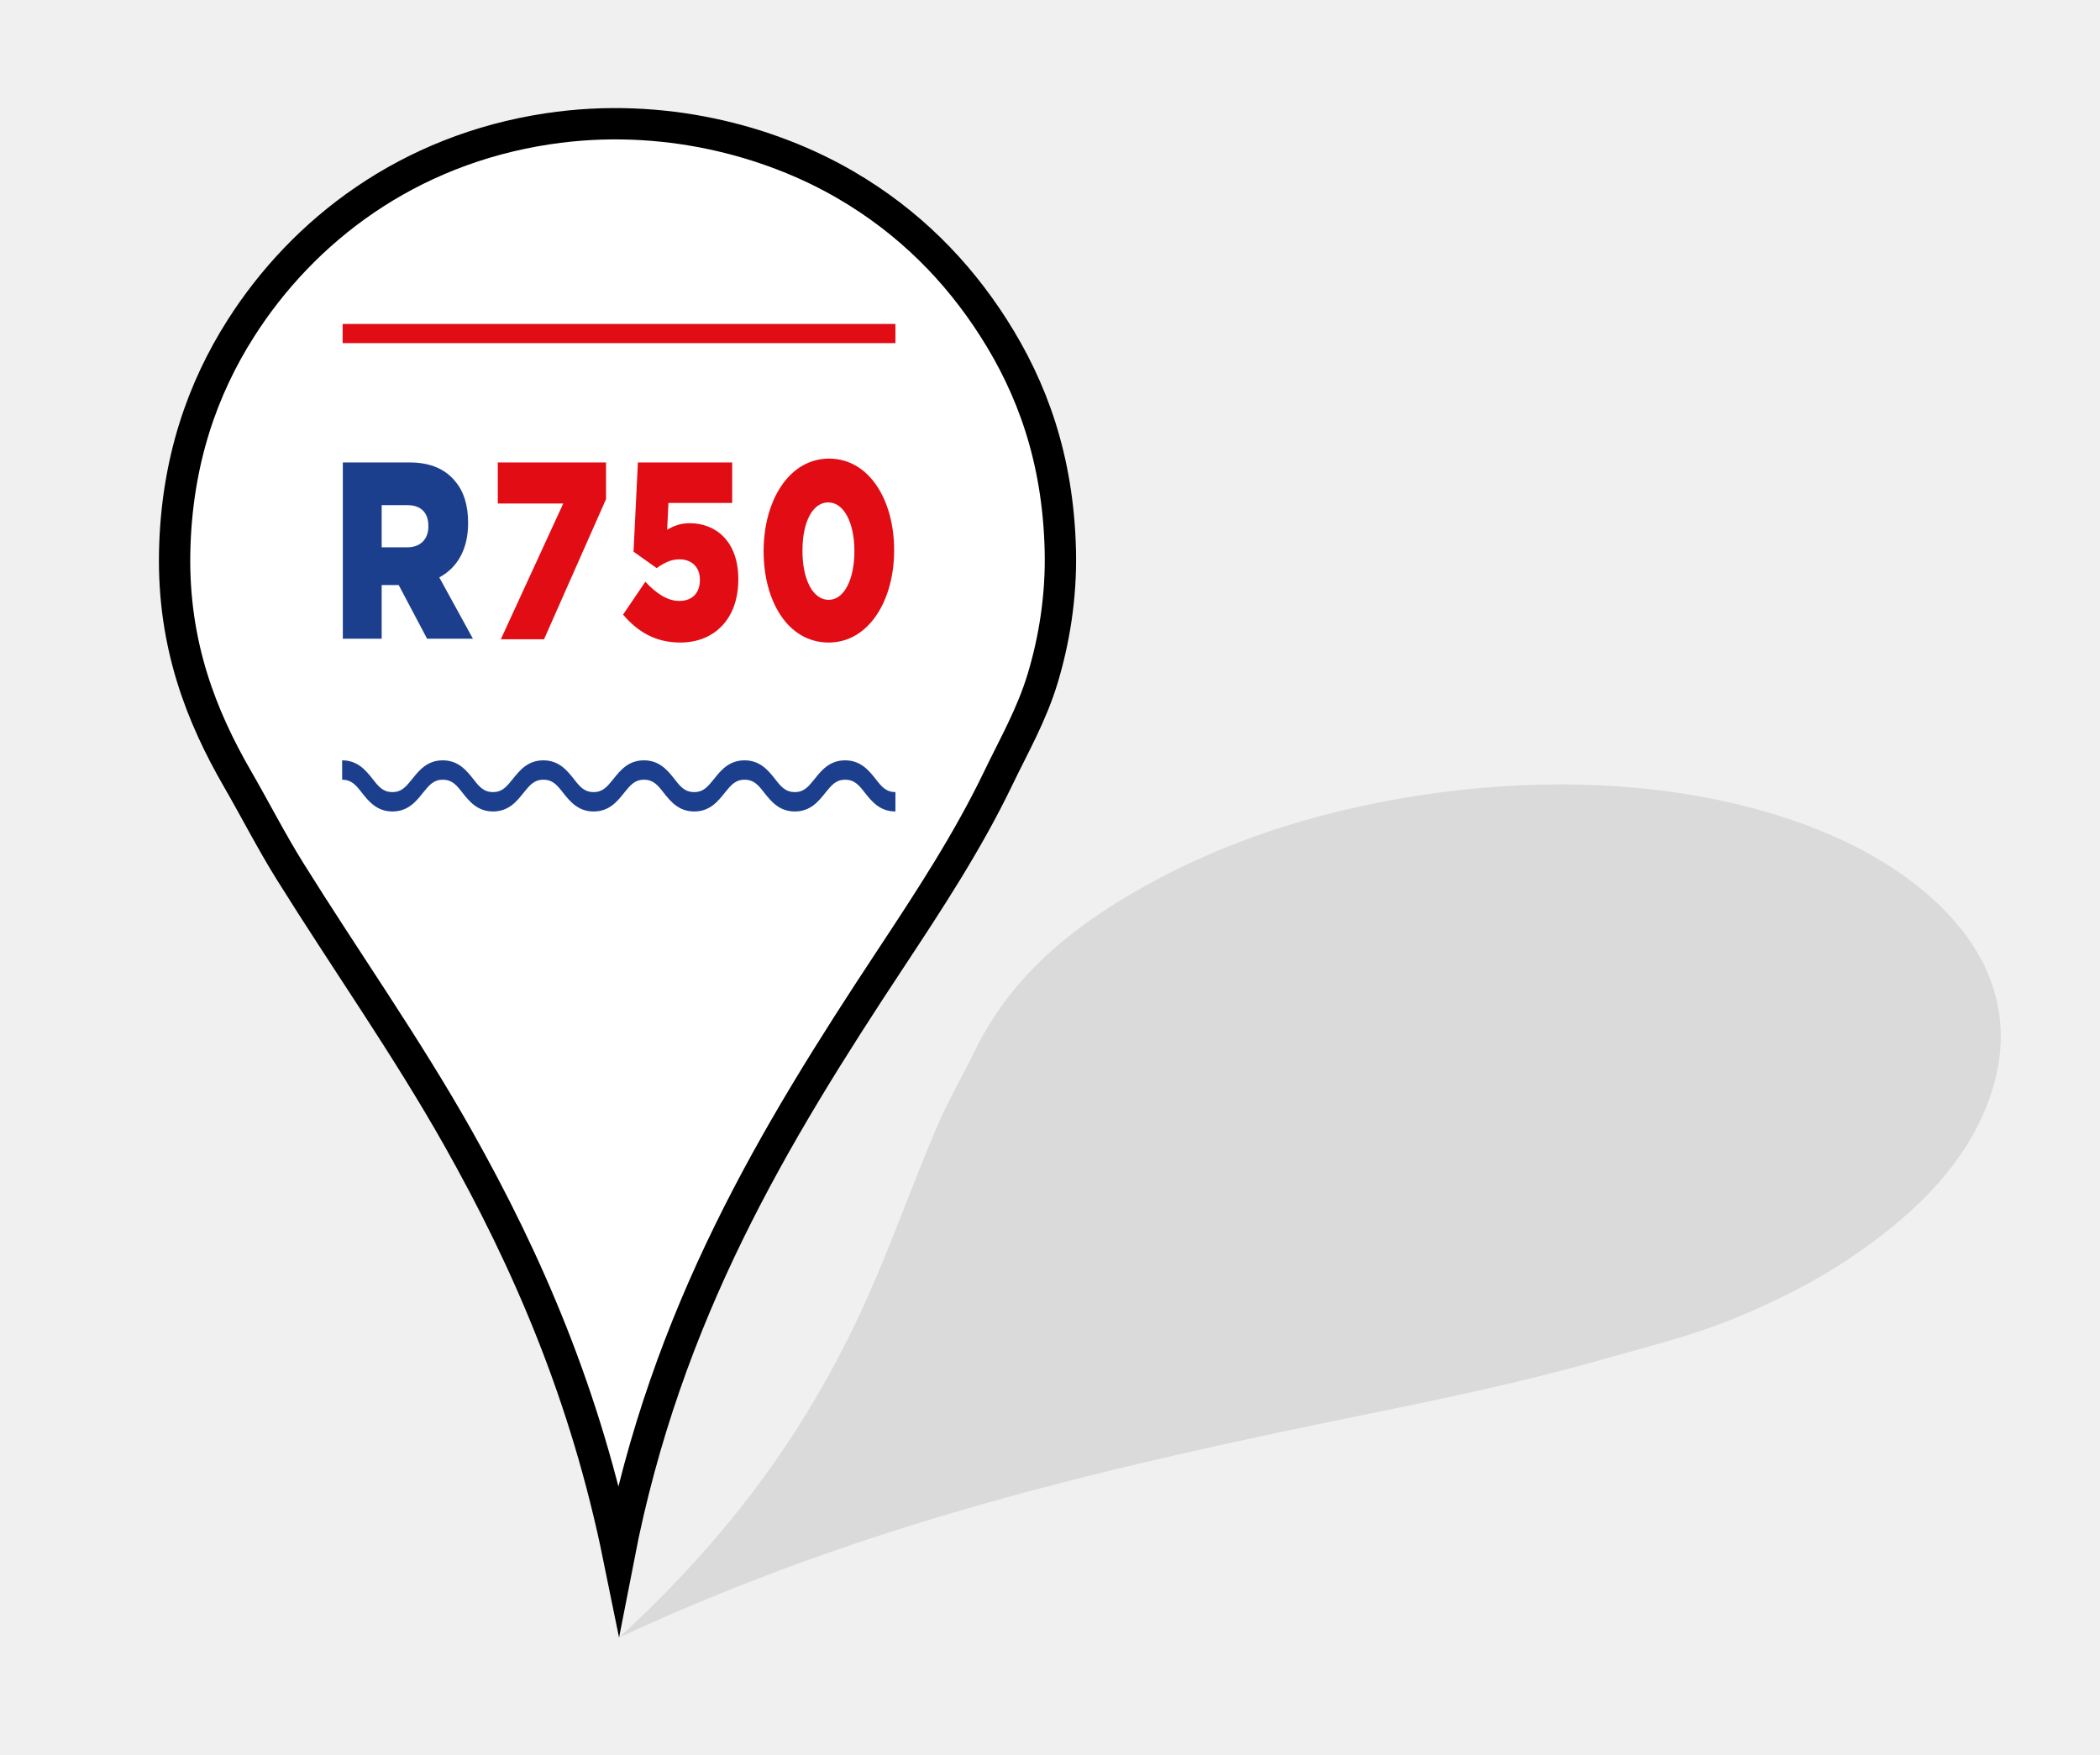
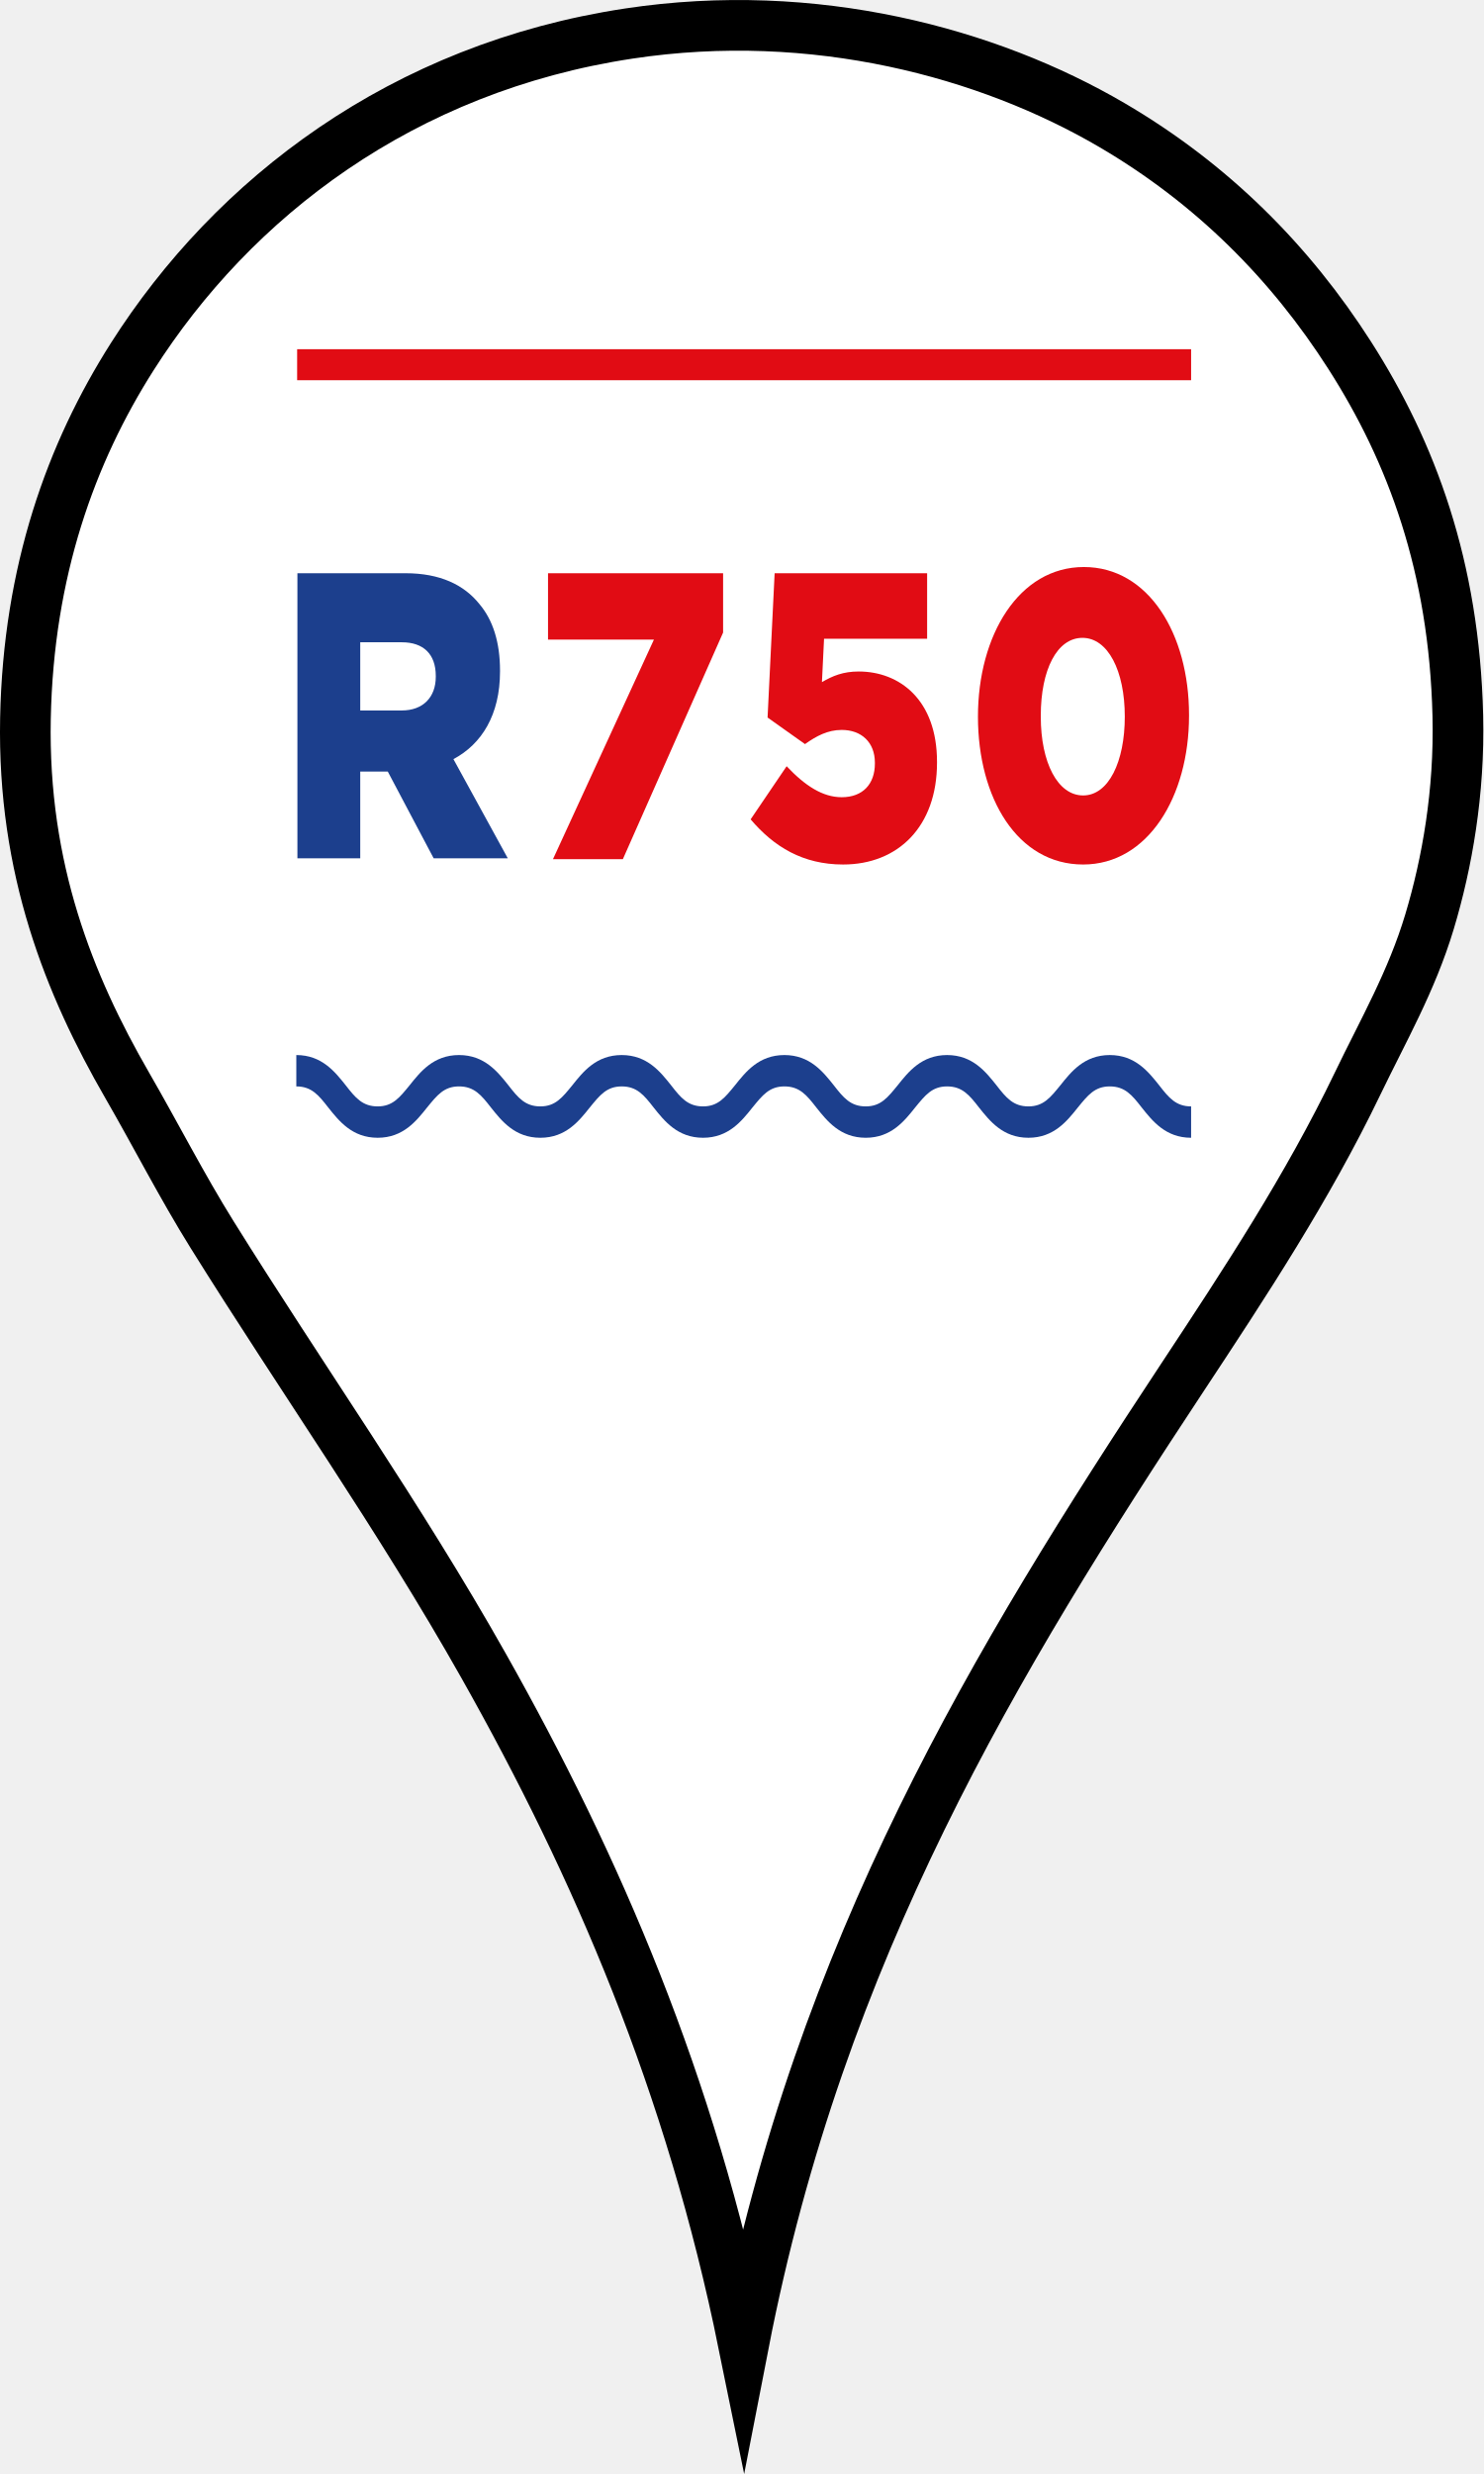
- <svg xmlns="http://www.w3.org/2000/svg" version="1.0" id="Layer_1" x="0px" y="0px" width="2481px" height="2073px" viewBox="0 0 2481 2073" enable-background="new 0 0 2481 2073" xml:space="preserve">
+ <svg xmlns="http://www.w3.org/2000/svg" version="1.0" id="Layer_1" x="0px" y="0px" width="1083.575" height="1806.781" viewBox="0 0 1083.575 1806.781" enable-background="new 0 0 2481 2073" xml:space="preserve">
  <defs id="defs4147" />
-   <path style="clip-rule:evenodd;fill:#ffffff;fill-rule:evenodd;stroke:#000000;stroke-width:37;stroke-miterlimit:10;fill-opacity:1" id="path4139" d="M 730.94,1839.629 C 692.174,1649.328 623.824,1490.964 541.037,1344.189 479.63,1235.317 408.493,1134.826 342.673,1029.251 320.701,994.007 301.739,956.774 280.626,920.197 238.41,847.06 204.182,762.262 206.357,652.265 c 2.125,-107.473 33.208,-193.684 78.03,-264.172 73.719,-115.935 197.201,-210.989 362.884,-235.969 135.466,-20.424 262.475,14.082 352.543,66.748 73.6,43.038 130.596,100.527 173.92,168.28 45.22,70.716 76.359,154.26 78.971,263.232 1.337,55.83 -7.805,107.532 -20.684,150.418 -13.034,43.409 -33.996,79.695 -52.646,118.454 -36.406,75.659 -82.049,144.982 -127.855,214.346 -136.437,206.606 -264.496,417.31 -320.58,706.027 z" stroke-miterlimit="10" />
-   <path style="clip-rule:evenodd;opacity:0.09;fill-rule:evenodd" id="path4141" d="m 731.379,1934.407 c 131.604,-120.864 211.314,-235.977 269.138,-350.49 42.892,-84.942 70.542,-169.166 106.953,-254.061 12.156,-28.34 28.508,-56.568 42.519,-85.3 28.018,-57.449 72.657,-118.133 169.03,-178.096 94.16,-58.588 193.955,-93.756 291.58,-114.697 160.565,-34.442 344.277,-37.299 502.593,15.593 129.444,43.246 204.674,113.469 233.778,178.863 23.783,53.438 21.428,108.185 -1.045,163.103 -23.455,57.32 -69.568,116.065 -161.105,177.391 -46.898,31.417 -98.9,56.333 -146.412,74.868 -48.088,18.761 -96.6,30.392 -145.328,44.32 -95.119,27.188 -192.42,47.153 -289.891,67.076 -290.323,59.339 -577.251,124.321 -871.81,261.43 z" />
+   <path style="clip-rule:evenodd;fill:#ffffff;fill-opacity:1;fill-rule:evenodd;stroke:#000000;stroke-width:37;stroke-miterlimit:10" id="path4139" d="m 543.18,1711.984 c -38.766,-190.301 -107.116,-348.665 -189.903,-495.44 -61.407,-108.872 -132.544,-209.363 -198.364,-314.938 -21.972,-35.244 -40.934,-72.477 -62.047,-109.054 -42.216,-73.137 -76.444,-157.935 -74.269,-267.932 2.125,-107.473 33.208,-193.684 78.03,-264.172 C 170.346,144.513 293.828,49.459 459.511,24.479 c 135.466,-20.424 262.475,14.082 352.543,66.748 73.6,43.038 130.596,100.527 173.92,168.28 45.22,70.716 76.359,154.26 78.971,263.232 1.337,55.83 -7.805,107.532 -20.684,150.418 -13.034,43.409 -33.996,79.695 -52.646,118.454 -36.406,75.659 -82.049,144.982 -127.855,214.346 -136.437,206.606 -264.496,417.31 -320.58,706.027 z" stroke-miterlimit="10" />
  <style id="style4" type="text/css">
	.st0{display:none;}
	.st1{display:inline;}
	.st2{fill:#014898;}
	.st3{fill:#DE3814;}
	.st4{fill:#FFFFFF;}
	.st5{fill:#E10C14;}
	.st6{fill:#1C3F8D;}
</style>
-   <g style="display:none" id="Ebene_2" class="st0" transform="matrix(2.007539,0,0,2.516996,359.0473,329.5665)">
+   <g style="display:none" id="Ebene_2" class="st0" transform="matrix(2.007539,0,0,2.516996,171.2875,201.9211)">
    <g style="display:inline" class="st1" id="g7">
      <g id="g9">
        <path style="fill:#014898" class="st2" d="m -1297.8,-1638 14.8,0 c 4.8,0 8.1,1.3 10.2,3.4 1.8,1.8 2.8,4.2 2.8,7.3 l 0,0.1 c 0,4.8 -2.6,8 -6.5,9.6 l 7.5,10.9 -10,0 -6.3,-9.5 -0.1,0 -3.7,0 0,9.5 -8.7,0 0,-31.3 z m 14.4,15.1 c 3,0 4.7,-1.4 4.7,-3.7 l 0,-0.1 c 0,-2.5 -1.8,-3.7 -4.7,-3.7 l -5.7,0 0,7.5 5.7,0 z" id="path11" />
      </g>
      <path style="fill:#de3814" class="st3" d="m -1247.7,-1630.7 -14.5,0 0,-7.3 24.2,0 0,6.5 -13.8,24.8 -9.6,0 13.7,-24 z" id="path13" />
      <path style="fill:#de3814" class="st3" d="m -1233.3,-1611 5,-5.8 c 2.6,2.2 5,3.4 7.6,3.4 2.9,0 4.6,-1.4 4.6,-3.7 l 0,-0.1 c 0,-2.2 -1.9,-3.6 -4.6,-3.6 -1.9,0 -3.5,0.7 -5,1.6 l -5.2,-2.9 0.9,-15.9 21,0 0,7.2 -14.1,0 -0.3,4.7 c 1.4,-0.7 2.9,-1.1 5,-1.1 5.6,0 10.8,3.1 10.8,9.9 l 0,0.1 c 0,7 -5.3,11.2 -12.9,11.2 -5.6,0 -9.5,-1.9 -12.8,-5 z" id="path15" />
      <g id="g17">
        <path style="fill:#de3814" class="st3" d="m -1201.1,-1622.2 0,0 c 0,-9 5.6,-16.4 14.6,-16.4 8.9,0 14.5,7.3 14.5,16.2 l 0,0.1 c 0,8.9 -5.6,16.3 -14.6,16.3 -9,0 -14.5,-7.3 -14.5,-16.2 z m 20.3,0 0,0 c 0,-5.1 -2.4,-8.7 -5.8,-8.7 -3.5,0 -5.7,3.5 -5.7,8.5 l 0,0.1 c 0,5 2.3,8.6 5.8,8.6 3.5,0 5.7,-3.5 5.7,-8.5 z" id="path19" />
      </g>
      <g id="g21">
        <path style="fill:#014898" class="st2" d="m -1162.7,-1638 8.7,0 0,23.7 15.2,0 0,7.6 -23.9,0 0,-31.3 z" id="path23" />
      </g>
      <path style="fill:#014898" class="st2" d="m -1130.7,-1638 25.1,0 0,7.6 -16.4,0 0,5.3 14.8,0 0,7.2 -14.8,0 0,11.2 -8.7,0 0,-31.3 z" id="path25" />
      <path style="fill:#014898" class="st2" d="m -1098.9,-1612.9 15.7,-17.7 -15.2,0 0,-7.3 27.2,0 0,6.3 -15.7,17.7 15.7,0 0,7.3 -27.7,0 0,-6.3 z" id="path27" />
      <path style="fill:#014898" class="st2" d="m -1062.4,-1638 25.2,0 0,7.4 -16.6,0 0,4.7 15.1,0 0,6.9 -15.1,0 0,5 16.8,0 0,7.4 -25.5,0 0,-31.4 z" id="path29" />
      <path style="fill:#014898" class="st2" d="m -1028.2,-1638 8.7,0 0,23.7 15.2,0 0,7.6 -23.9,0 0,-31.3 z" id="path31" />
      <g id="g33">
        <path style="fill:#014898" class="st2" d="m -996.6,-1638 8.7,0 0,23.7 15.2,0 0,7.6 -23.9,0 0,-31.3 z" id="path35" />
      </g>
    </g>
  </g>
-   <rect x="404.819" y="382.675" class="st5" width="653.052" height="22.653" id="rect42" style="fill:#e10c14" />
-   <path class="st6" d="m 1057.872,958.564 c -18.67,0 -28.306,-12.333 -36.136,-22.15 -7.026,-9.061 -12.246,-15.354 -23.287,-15.354 -11.041,0 -16.06,6.544 -23.287,15.354 -7.829,9.816 -17.466,22.15 -36.136,22.15 -18.67,0 -28.306,-12.333 -36.136,-22.15 -7.026,-9.061 -12.246,-15.354 -23.287,-15.354 -11.041,0 -16.06,6.544 -23.287,15.354 -7.829,9.816 -17.466,22.15 -36.136,22.15 -18.67,0 -28.306,-12.333 -36.136,-22.15 -7.026,-9.061 -12.246,-15.354 -23.287,-15.354 -11.041,0 -16.06,6.544 -23.287,15.354 -7.829,9.816 -17.466,22.15 -36.136,22.15 -18.67,0 -28.306,-12.333 -36.136,-22.15 -7.026,-9.061 -12.246,-15.354 -23.287,-15.354 -11.041,0 -16.06,6.544 -23.287,15.354 -7.829,9.816 -17.466,22.15 -36.136,22.15 -18.67,0 -28.306,-12.333 -36.136,-22.15 -7.026,-9.061 -12.246,-15.354 -23.287,-15.354 -11.041,0 -16.06,6.544 -23.287,15.354 -7.829,9.816 -17.466,22.15 -36.136,22.15 -18.67,0 -28.306,-12.333 -36.136,-22.15 -7.026,-9.061 -12.246,-15.354 -23.287,-15.354 l 0,-22.905 c 18.67,0 28.306,12.333 36.136,22.15 7.026,9.061 12.246,15.354 23.287,15.354 11.041,0 16.06,-6.544 23.287,-15.354 7.829,-9.816 17.466,-22.15 36.136,-22.15 18.67,0 28.306,12.333 36.136,22.15 7.026,9.061 12.246,15.354 23.287,15.354 11.041,0 16.06,-6.544 23.287,-15.354 7.829,-9.816 17.466,-22.15 36.136,-22.15 18.67,0 28.306,12.333 36.136,22.15 7.026,9.061 12.246,15.354 23.287,15.354 11.041,0 16.06,-6.544 23.287,-15.354 7.829,-9.816 17.466,-22.15 36.136,-22.15 18.67,0 28.306,12.333 36.136,22.15 7.026,9.061 12.246,15.354 23.287,15.354 11.041,0 16.06,-6.544 23.287,-15.354 7.829,-9.816 17.466,-22.15 36.136,-22.15 18.67,0 28.306,12.333 36.136,22.15 7.026,9.061 12.246,15.354 23.287,15.354 11.041,0 16.06,-6.544 23.287,-15.354 7.829,-9.816 17.466,-22.15 36.136,-22.15 18.67,0 28.306,12.333 36.136,22.15 7.026,9.061 12.246,15.354 23.288,15.354 l 0,22.905 z" id="path54" style="fill:#1c3f8d" />
-   <g id="g4371" transform="matrix(5.157034,0,0,6.465742,286.9239,48.41309)">
+   <rect x="217.059" y="255.03" class="st5" width="653.052" height="22.653" id="rect42" style="fill:#e10c14" />
+   <path class="st6" d="m 870.112,830.918 c -18.67,0 -28.306,-12.333 -36.136,-22.15 -7.026,-9.061 -12.246,-15.354 -23.287,-15.354 -11.041,0 -16.06,6.544 -23.287,15.354 -7.829,9.816 -17.466,22.15 -36.136,22.15 -18.67,0 -28.306,-12.333 -36.136,-22.15 -7.026,-9.061 -12.246,-15.354 -23.287,-15.354 -11.041,0 -16.06,6.544 -23.287,15.354 -7.829,9.816 -17.466,22.15 -36.136,22.15 -18.67,0 -28.306,-12.333 -36.136,-22.15 -7.026,-9.061 -12.246,-15.354 -23.287,-15.354 -11.041,0 -16.06,6.544 -23.287,15.354 -7.829,9.816 -17.466,22.15 -36.136,22.15 -18.67,0 -28.306,-12.333 -36.136,-22.15 -7.026,-9.061 -12.246,-15.354 -23.287,-15.354 -11.041,0 -16.06,6.544 -23.287,15.354 -7.829,9.816 -17.466,22.15 -36.136,22.15 -18.67,0 -28.306,-12.333 -36.136,-22.15 -7.026,-9.061 -12.246,-15.354 -23.287,-15.354 -11.041,0 -16.06,6.544 -23.287,15.354 -7.829,9.816 -17.466,22.15 -36.136,22.15 -18.67,0 -28.306,-12.333 -36.136,-22.15 -7.026,-9.061 -12.246,-15.354 -23.287,-15.354 l 0,-22.905 c 18.67,0 28.306,12.333 36.136,22.15 7.026,9.061 12.246,15.354 23.287,15.354 11.041,0 16.06,-6.544 23.287,-15.354 7.829,-9.816 17.466,-22.15 36.136,-22.15 18.67,0 28.306,12.333 36.136,22.15 7.026,9.061 12.246,15.354 23.287,15.354 11.041,0 16.06,-6.544 23.287,-15.354 7.829,-9.816 17.466,-22.15 36.136,-22.15 18.67,0 28.306,12.333 36.136,22.15 7.026,9.061 12.246,15.354 23.287,15.354 11.041,0 16.06,-6.544 23.287,-15.354 7.829,-9.816 17.466,-22.15 36.136,-22.15 18.67,0 28.306,12.333 36.136,22.15 7.026,9.061 12.246,15.354 23.287,15.354 11.041,0 16.06,-6.544 23.287,-15.354 7.829,-9.816 17.466,-22.15 36.136,-22.15 18.67,0 28.306,12.333 36.136,22.15 7.026,9.061 12.246,15.354 23.287,15.354 11.041,0 16.06,-6.544 23.287,-15.354 7.829,-9.816 17.466,-22.15 36.136,-22.15 18.67,0 28.306,12.333 36.136,22.15 7.026,9.061 12.246,15.354 23.288,15.354 l 0,22.905 z" id="path54" style="fill:#1c3f8d" />
+   <g id="g4371" transform="matrix(5.157034,0,0,6.465742,99.16409,-79.23225)">
    <g id="g44">
      <path style="fill:#e10c14" id="path46" d="m 73.4,84.5 -15,0 0,-7.5 24.8,0 0,6.7 -14.2,25.6 -9.9,0 14.3,-24.8 z" class="st5" />
      <path style="fill:#e10c14" id="path48" d="m 87.1,104.8 5.1,-6 c 2.6,2.2 5.1,3.5 7.8,3.5 3,0 4.7,-1.5 4.7,-3.8 l 0,-0.1 c 0,-2.3 -1.9,-3.7 -4.7,-3.7 -2,0 -3.6,0.7 -5.2,1.6 l -5.3,-3 1,-16.3 21.6,0 0,7.4 -14.6,0 -0.3,4.9 c 1.5,-0.7 3,-1.2 5.2,-1.2 5.8,0 11.1,3.2 11.1,10.2 l 0,0.1 c 0,7.2 -5.5,11.5 -13.3,11.5 -5.7,0 -9.8,-2 -13.1,-5.1 z" class="st5" />
      <path style="fill:#e10c14" id="path50" d="m 119.3,93.2 0,0 c 0,-9.2 5.8,-16.9 15,-16.9 9.2,0 14.9,7.6 14.9,16.7 l 0,0.1 c 0,9.1 -5.8,16.8 -15,16.8 -9.3,0 -14.9,-7.5 -14.9,-16.7 z m 20.8,0 0,0 c 0,-5.2 -2.4,-8.9 -6,-8.9 -3.6,0 -5.9,3.6 -5.9,8.8 l 0,0.1 c 0,5.2 2.4,8.9 6,8.9 3.6,0 5.9,-3.8 5.9,-8.9 z" class="st5" />
    </g>
    <g id="g124">
      <path style="fill:#1c3f8d" id="path126" d="m 22.9,77 15.3,0 c 4.9,0 8.3,1.3 10.5,3.5 1.9,1.8 2.9,4.3 2.9,7.5 l 0,0.1 C 51.6,93 49,96.3 45,98 l 7.7,11.2 -10.5,0 -6.5,-9.8 -0.1,0 -3.8,0 0,9.8 -8.9,0 0,-32.2 z m 14.8,15.5 c 3,0 4.8,-1.5 4.8,-3.8 l 0,-0.1 c 0,-2.5 -1.8,-3.8 -4.8,-3.8 l -5.9,0 0,7.7 5.9,0 z" class="st6" />
    </g>
  </g>
</svg>
